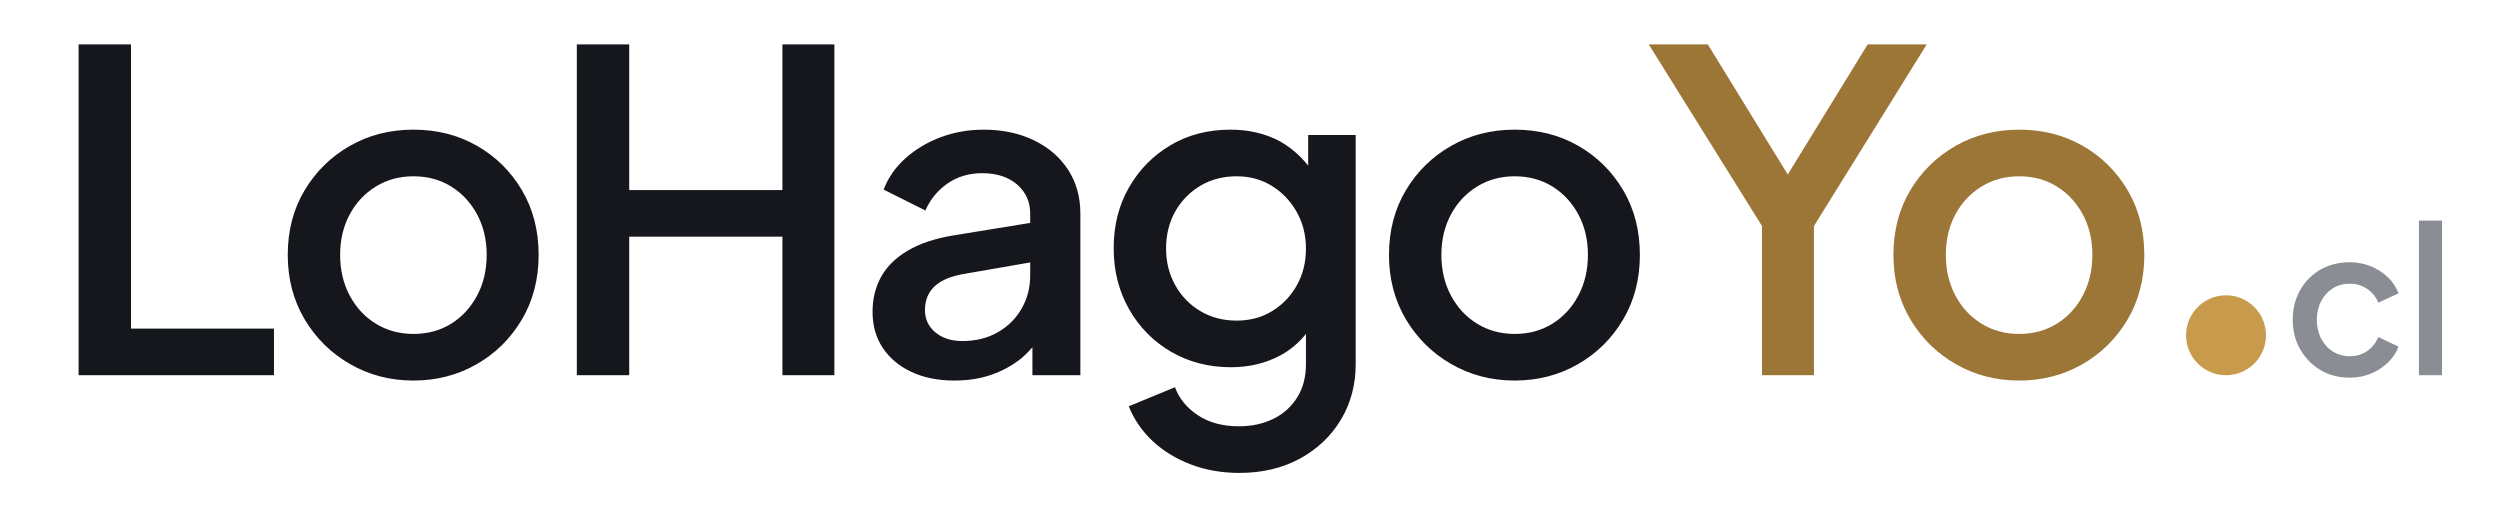
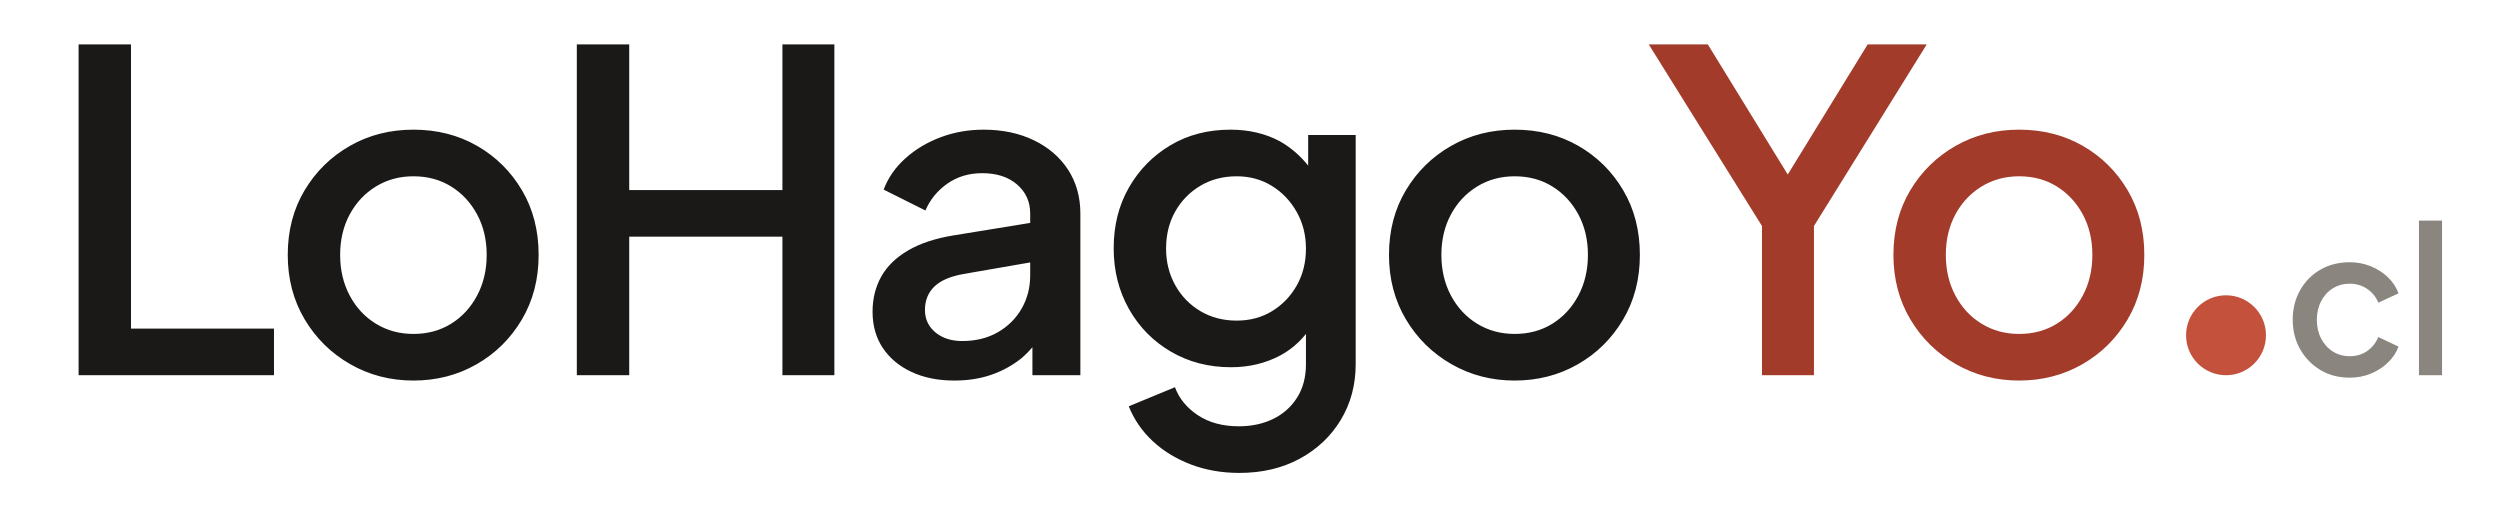
<svg xmlns="http://www.w3.org/2000/svg" viewBox="0 0 563 117" role="img" aria-label="LoHagoYo.cl">
-   <path fill="#15171C" d="M61.70 84.50L17.70 84.50L17.70 10L29.50 10L29.50 74L61.70 74L61.70 84.50ZM93.10 85.70L93.10 85.70Q85.30 85.70 78.85 82Q72.40 78.30 68.60 71.90Q64.80 65.50 64.80 57.40L64.80 57.40Q64.80 49.20 68.60 42.85Q72.40 36.50 78.80 32.85Q85.20 29.20 93.10 29.20L93.10 29.20Q101.10 29.20 107.45 32.85Q113.80 36.50 117.55 42.85Q121.30 49.20 121.30 57.40L121.30 57.40Q121.30 65.60 117.50 72Q113.70 78.40 107.30 82.05Q100.90 85.70 93.10 85.70ZM93.10 75.20L93.10 75.20Q97.90 75.20 101.60 72.90Q105.30 70.60 107.45 66.55Q109.60 62.50 109.60 57.40L109.60 57.40Q109.60 52.30 107.45 48.30Q105.30 44.30 101.60 42Q97.90 39.70 93.10 39.70L93.10 39.70Q88.40 39.70 84.65 42Q80.90 44.30 78.75 48.30Q76.60 52.30 76.60 57.40L76.60 57.40Q76.60 62.50 78.75 66.55Q80.90 70.60 84.65 72.90Q88.40 75.20 93.10 75.20ZM141.70 84.50L129.90 84.50L129.90 10L141.70 10L141.70 42.80L176.20 42.80L176.20 10L187.90 10L187.90 84.50L176.20 84.50L176.20 53.30L141.70 53.30L141.70 84.50ZM214.90 85.70L214.90 85.70Q209.40 85.70 205.25 83.75Q201.10 81.80 198.80 78.35Q196.50 74.90 196.50 70.20L196.50 70.20Q196.50 65.80 198.45 62.30Q200.40 58.80 204.50 56.40Q208.60 54 214.80 53L214.80 53L232.00 50.20L232.00 48.10Q232.00 44.10 229.05 41.55Q226.10 39 221.20 39L221.20 39Q216.70 39 213.35 41.35Q210.00 43.70 208.40 47.40L208.40 47.40L199.00 42.70Q200.50 38.70 203.90 35.65Q207.30 32.60 211.85 30.90Q216.40 29.20 221.50 29.20L221.50 29.20Q227.90 29.20 232.85 31.60Q237.80 34 240.55 38.25Q243.30 42.50 243.30 48.10L243.30 48.10L243.30 84.50L232.50 84.50L232.50 78.20Q231.30 79.60 230.00 80.70L230.00 80.70Q227.00 83.10 223.25 84.40Q219.50 85.70 214.90 85.70ZM232.00 62L232.00 59.10L217.00 61.70Q212.50 62.50 210.40 64.55Q208.30 66.60 208.30 69.80L208.30 69.80Q208.30 72.90 210.65 74.85Q213.00 76.80 216.70 76.80L216.70 76.80Q221.30 76.80 224.75 74.80Q228.20 72.80 230.10 69.45Q232.00 66.10 232.00 62L232.00 62ZM279.10 106.50L279.10 106.50Q273.20 106.50 268.20 104.60Q263.20 102.70 259.60 99.35Q256.00 96 254.20 91.50L254.20 91.50L264.60 87.20Q266.00 91 269.75 93.50Q273.50 96 279.00 96L279.00 96Q283.30 96 286.70 94.35Q290.10 92.70 292.10 89.55Q294.10 86.40 294.10 82L294.10 82L294.10 75.20Q291.70 78.20 288.40 80L288.40 80Q283.40 82.70 277.20 82.70L277.20 82.70Q269.70 82.70 263.70 79.20Q257.70 75.70 254.25 69.60Q250.80 63.50 250.80 55.90L250.80 55.90Q250.80 48.20 254.25 42.20Q257.70 36.20 263.60 32.70Q269.50 29.20 277.10 29.20L277.10 29.20Q283.30 29.20 288.20 31.80L288.20 31.80Q291.90 33.90 294.60 37.30L294.60 37.30L294.60 30.40L305.30 30.40L305.30 82Q305.30 89 301.95 94.55Q298.60 100.10 292.70 103.30Q286.80 106.50 279.10 106.50ZM278.50 72.20L278.50 72.20Q283.00 72.20 286.50 70.05Q290.00 67.90 292.05 64.25Q294.10 60.60 294.10 56Q294.10 51.40 292.00 47.70Q289.90 44 286.40 41.85Q282.90 39.70 278.50 39.70L278.50 39.70Q273.90 39.70 270.30 41.85Q266.70 44 264.65 47.65Q262.60 51.30 262.60 56L262.60 56Q262.60 60.50 264.65 64.20Q266.70 67.90 270.30 70.05Q273.90 72.20 278.50 72.20ZM341.10 85.70L341.10 85.70Q333.30 85.70 326.85 82Q320.40 78.30 316.60 71.90Q312.80 65.50 312.80 57.40L312.80 57.40Q312.80 49.20 316.60 42.85Q320.40 36.50 326.80 32.85Q333.20 29.20 341.10 29.20L341.10 29.20Q349.10 29.20 355.45 32.85Q361.80 36.50 365.55 42.85Q369.30 49.20 369.30 57.40L369.30 57.40Q369.30 65.60 365.50 72Q361.70 78.40 355.30 82.05Q348.90 85.70 341.10 85.70ZM341.10 75.20L341.10 75.20Q345.90 75.20 349.60 72.90Q353.30 70.60 355.45 66.55Q357.60 62.50 357.60 57.40L357.60 57.40Q357.60 52.30 355.45 48.30Q353.30 44.30 349.60 42Q345.90 39.70 341.10 39.70L341.10 39.70Q336.40 39.70 332.65 42Q328.90 44.30 326.75 48.30Q324.60 52.30 324.60 57.40L324.60 57.40Q324.60 62.50 326.75 66.55Q328.90 70.60 332.65 72.90Q336.40 75.20 341.10 75.20Z" />
-   <path fill="#9C7636" d="M408.50 84.50L396.80 84.50L396.80 50.90L371.30 10L384.60 10L402.60 39.30L420.60 10L433.90 10L408.50 50.90L408.50 84.50ZM454.70 85.70L454.70 85.70Q446.90 85.70 440.45 82Q434.00 78.30 430.20 71.90Q426.40 65.50 426.40 57.40L426.40 57.40Q426.40 49.20 430.20 42.85Q434.00 36.50 440.40 32.85Q446.80 29.20 454.70 29.20L454.70 29.20Q462.70 29.20 469.05 32.85Q475.40 36.50 479.15 42.85Q482.90 49.20 482.90 57.40L482.90 57.40Q482.90 65.60 479.10 72Q475.30 78.40 468.90 82.05Q462.50 85.70 454.70 85.70ZM454.70 75.20L454.70 75.20Q459.50 75.20 463.20 72.90Q466.90 70.60 469.05 66.55Q471.20 62.50 471.20 57.40L471.20 57.40Q471.20 52.30 469.05 48.30Q466.90 44.30 463.20 42Q459.50 39.70 454.70 39.70L454.70 39.70Q450.00 39.70 446.25 42Q442.50 44.30 440.35 48.30Q438.20 52.30 438.20 57.40L438.20 57.40Q438.20 62.50 440.35 66.55Q442.50 70.60 446.25 72.90Q450.00 75.20 454.70 75.20Z" />
-   <path fill="#C79B4B" d="M492.3 75.5a9 9 0 1 0 18 0a9 9 0 1 0 -18 0Z" />
-   <path fill="#8A8D94" d="M529.16 85.05L529.16 85.05Q525.43 85.05 522.56 83.33Q519.68 81.60 518.00 78.66Q516.32 75.71 516.32 71.99L516.32 71.99Q516.32 68.31 517.98 65.36Q519.64 62.42 522.53 60.74Q525.43 59.06 529.16 59.06L529.16 59.06Q531.69 59.06 533.90 59.96Q536.10 60.86 537.74 62.42Q539.37 63.98 540.15 66.05L540.15 66.05L535.60 68.17Q534.82 66.24 533.09 65.06Q531.37 63.89 529.16 63.89L529.16 63.89Q527.04 63.89 525.36 64.93Q523.68 65.96 522.72 67.83Q521.75 69.69 521.75 72.03L521.75 72.03Q521.75 74.38 522.72 76.24Q523.68 78.11 525.36 79.16Q527.04 80.22 529.16 80.22L529.16 80.22Q531.41 80.22 533.09 79.05Q534.77 77.88 535.60 75.90L535.60 75.90L540.15 78.06Q539.42 80.04 537.78 81.63Q536.15 83.21 533.94 84.13Q531.73 85.05 529.16 85.05ZM549.95 84.50L544.75 84.50L544.75 49.68L549.95 49.68L549.95 84.50Z" />
+   <path fill="#1A1918" d="M61.70 84.50L17.70 84.50L17.70 10L29.50 10L29.50 74L61.70 74L61.70 84.50ZM93.10 85.70L93.10 85.70Q85.30 85.70 78.85 82Q72.40 78.30 68.60 71.90Q64.80 65.50 64.80 57.40L64.80 57.40Q64.80 49.20 68.60 42.85Q72.40 36.50 78.80 32.85Q85.20 29.20 93.10 29.20L93.10 29.20Q101.10 29.20 107.45 32.85Q113.80 36.50 117.55 42.85Q121.30 49.20 121.30 57.40L121.30 57.40Q121.30 65.60 117.50 72Q113.70 78.40 107.30 82.05Q100.90 85.70 93.10 85.70ZM93.10 75.20L93.10 75.20Q97.90 75.20 101.60 72.90Q105.30 70.60 107.45 66.55Q109.60 62.50 109.60 57.40L109.60 57.40Q109.60 52.30 107.45 48.30Q105.30 44.30 101.60 42Q97.90 39.70 93.10 39.70L93.10 39.70Q88.40 39.70 84.65 42Q80.90 44.30 78.75 48.30Q76.60 52.30 76.60 57.40L76.60 57.40Q76.60 62.50 78.75 66.55Q80.90 70.60 84.65 72.90Q88.40 75.20 93.10 75.20ZM141.70 84.50L129.90 84.50L129.90 10L141.70 10L141.70 42.80L176.20 42.80L176.20 10L187.90 10L187.90 84.50L176.20 84.50L176.20 53.30L141.70 53.30L141.70 84.50ZM214.90 85.70L214.90 85.70Q209.40 85.70 205.25 83.75Q201.10 81.80 198.80 78.35Q196.50 74.90 196.50 70.20L196.50 70.20Q196.50 65.80 198.45 62.30Q200.40 58.80 204.50 56.40Q208.60 54 214.80 53L214.80 53L232.00 50.20L232.00 48.10Q232.00 44.10 229.05 41.55Q226.10 39 221.20 39L221.20 39Q216.70 39 213.35 41.35Q210.00 43.70 208.40 47.40L208.40 47.40L199.00 42.70Q200.50 38.70 203.90 35.65Q207.30 32.60 211.85 30.90Q216.40 29.20 221.50 29.20L221.50 29.20Q227.90 29.20 232.85 31.60Q237.80 34 240.55 38.25Q243.30 42.50 243.30 48.10L243.30 48.10L243.30 84.50L232.50 84.50L232.50 78.20Q231.30 79.60 230.00 80.70L230.00 80.70Q227.00 83.10 223.25 84.40Q219.50 85.70 214.90 85.70ZM232.00 62L232.00 59.10L217.00 61.70Q212.50 62.50 210.40 64.55Q208.30 66.60 208.30 69.80L208.30 69.80Q208.30 72.90 210.65 74.85Q213.00 76.80 216.70 76.80L216.70 76.80Q221.30 76.80 224.75 74.80Q228.20 72.80 230.10 69.45Q232.00 66.10 232.00 62L232.00 62ZM279.10 106.50L279.10 106.50Q273.20 106.50 268.20 104.60Q263.20 102.70 259.60 99.35Q256.00 96 254.20 91.50L254.20 91.50L264.60 87.20Q266.00 91 269.75 93.50Q273.50 96 279.00 96L279.00 96Q283.30 96 286.70 94.35Q290.10 92.70 292.10 89.55Q294.10 86.40 294.10 82L294.10 82L294.10 75.20Q291.70 78.20 288.40 80L288.40 80Q283.40 82.70 277.20 82.70L277.20 82.70Q269.70 82.70 263.70 79.20Q257.70 75.70 254.25 69.60Q250.80 63.50 250.80 55.90L250.80 55.90Q250.80 48.20 254.25 42.20Q257.70 36.20 263.60 32.70Q269.50 29.20 277.10 29.20L277.10 29.20Q283.30 29.20 288.20 31.80L288.20 31.80Q291.90 33.90 294.60 37.30L294.60 37.30L294.60 30.40L305.30 30.40L305.30 82Q305.30 89 301.95 94.55Q298.60 100.10 292.70 103.30Q286.80 106.50 279.10 106.50ZM278.50 72.20L278.50 72.20Q283.00 72.20 286.50 70.05Q290.00 67.90 292.05 64.25Q294.10 60.60 294.10 56Q294.10 51.40 292.00 47.70Q289.90 44 286.40 41.85Q282.90 39.70 278.50 39.70L278.50 39.70Q273.90 39.70 270.30 41.85Q266.70 44 264.65 47.65Q262.60 51.30 262.60 56L262.60 56Q262.60 60.50 264.65 64.20Q266.70 67.90 270.30 70.05Q273.90 72.20 278.50 72.20ZM341.10 85.70L341.10 85.70Q333.30 85.70 326.85 82Q320.40 78.30 316.60 71.90Q312.80 65.50 312.80 57.40L312.80 57.40Q312.80 49.20 316.60 42.85Q320.40 36.50 326.80 32.85Q333.20 29.20 341.10 29.20L341.10 29.20Q349.10 29.20 355.45 32.85Q361.80 36.50 365.55 42.85Q369.30 49.20 369.30 57.40L369.30 57.40Q369.30 65.60 365.50 72Q361.70 78.40 355.30 82.05Q348.90 85.70 341.10 85.70ZM341.10 75.20L341.10 75.20Q345.90 75.20 349.60 72.90Q353.30 70.60 355.45 66.55Q357.60 62.50 357.60 57.40L357.60 57.40Q357.60 52.30 355.45 48.30Q353.30 44.30 349.60 42Q345.90 39.70 341.10 39.70L341.10 39.70Q336.40 39.70 332.65 42Q328.90 44.30 326.75 48.30Q324.60 52.30 324.60 57.40L324.60 57.40Q324.60 62.50 326.75 66.55Q328.90 70.60 332.65 72.90Q336.40 75.20 341.10 75.20Z" />
+   <path fill="#A23B2A" d="M408.50 84.50L396.80 84.50L396.80 50.90L371.30 10L384.60 10L402.60 39.30L420.60 10L433.90 10L408.50 50.90L408.50 84.50ZM454.70 85.70L454.70 85.70Q446.90 85.70 440.45 82Q434.00 78.30 430.20 71.90Q426.40 65.50 426.40 57.40L426.40 57.40Q426.40 49.20 430.20 42.85Q434.00 36.50 440.40 32.85Q446.80 29.20 454.70 29.20L454.70 29.20Q462.70 29.20 469.05 32.85Q475.40 36.50 479.15 42.85Q482.90 49.20 482.90 57.40L482.90 57.40Q482.90 65.60 479.10 72Q475.30 78.40 468.90 82.05Q462.50 85.70 454.70 85.70ZM454.70 75.20L454.70 75.20Q459.50 75.20 463.20 72.90Q466.90 70.60 469.05 66.55Q471.20 62.50 471.20 57.40L471.20 57.40Q471.20 52.30 469.05 48.30Q466.90 44.30 463.20 42Q459.50 39.70 454.70 39.70L454.70 39.70Q450.00 39.70 446.25 42Q442.50 44.30 440.35 48.30Q438.20 52.30 438.20 57.40L438.20 57.40Q438.20 62.50 440.35 66.55Q442.50 70.60 446.25 72.90Q450.00 75.20 454.70 75.20Z" />
+   <path fill="#C4513B" d="M492.3 75.5a9 9 0 1 0 18 0a9 9 0 1 0 -18 0Z" />
+   <path fill="#8A857E" d="M529.16 85.05L529.16 85.05Q525.43 85.05 522.56 83.33Q519.68 81.60 518.00 78.66Q516.32 75.71 516.32 71.99L516.32 71.99Q516.32 68.31 517.98 65.36Q519.64 62.42 522.53 60.74Q525.43 59.06 529.16 59.06L529.16 59.06Q531.69 59.06 533.90 59.96Q536.10 60.86 537.74 62.42Q539.37 63.98 540.15 66.05L540.15 66.05L535.60 68.17Q534.82 66.24 533.09 65.06Q531.37 63.89 529.16 63.89L529.16 63.89Q527.04 63.89 525.36 64.93Q523.68 65.96 522.72 67.83Q521.75 69.69 521.75 72.03L521.75 72.03Q521.75 74.38 522.72 76.24Q523.68 78.11 525.36 79.16Q527.04 80.22 529.16 80.22L529.16 80.22Q531.41 80.22 533.09 79.05Q534.77 77.88 535.60 75.90L535.60 75.90L540.15 78.06Q539.42 80.04 537.78 81.63Q536.15 83.21 533.94 84.13Q531.73 85.05 529.16 85.05ZM549.95 84.50L544.75 84.50L544.75 49.68L549.95 49.68L549.95 84.50Z" />
</svg>
